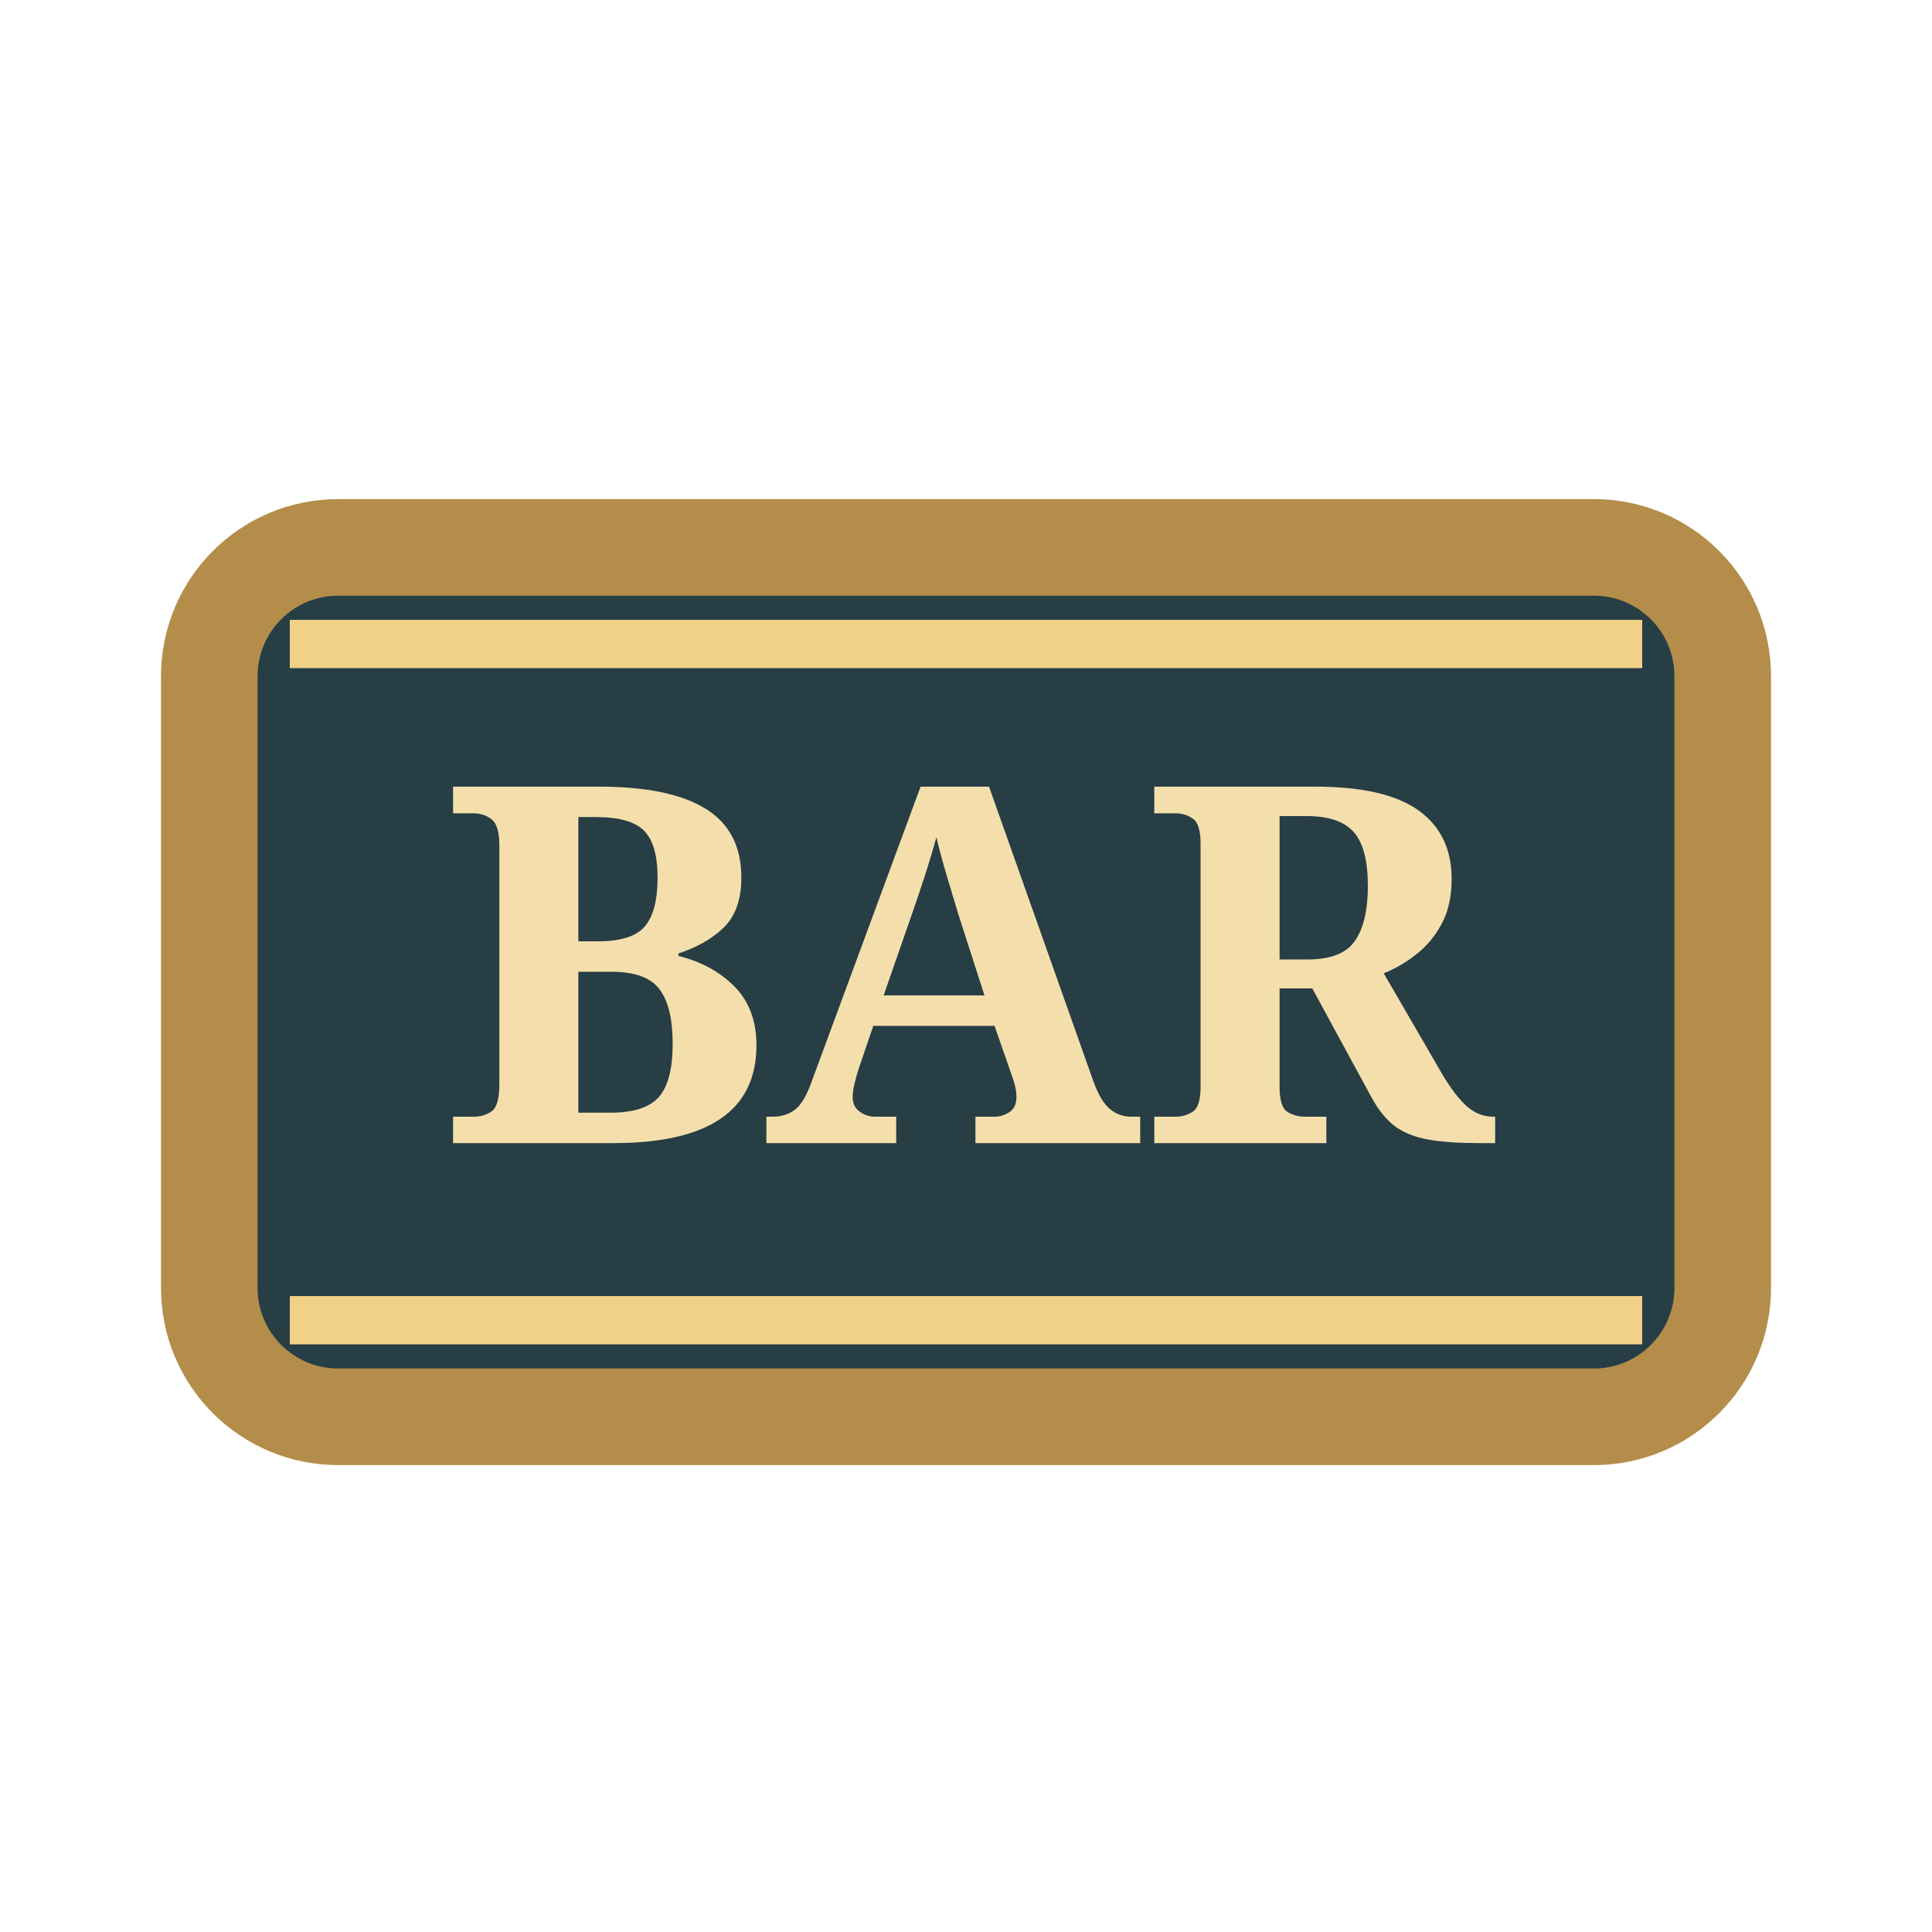
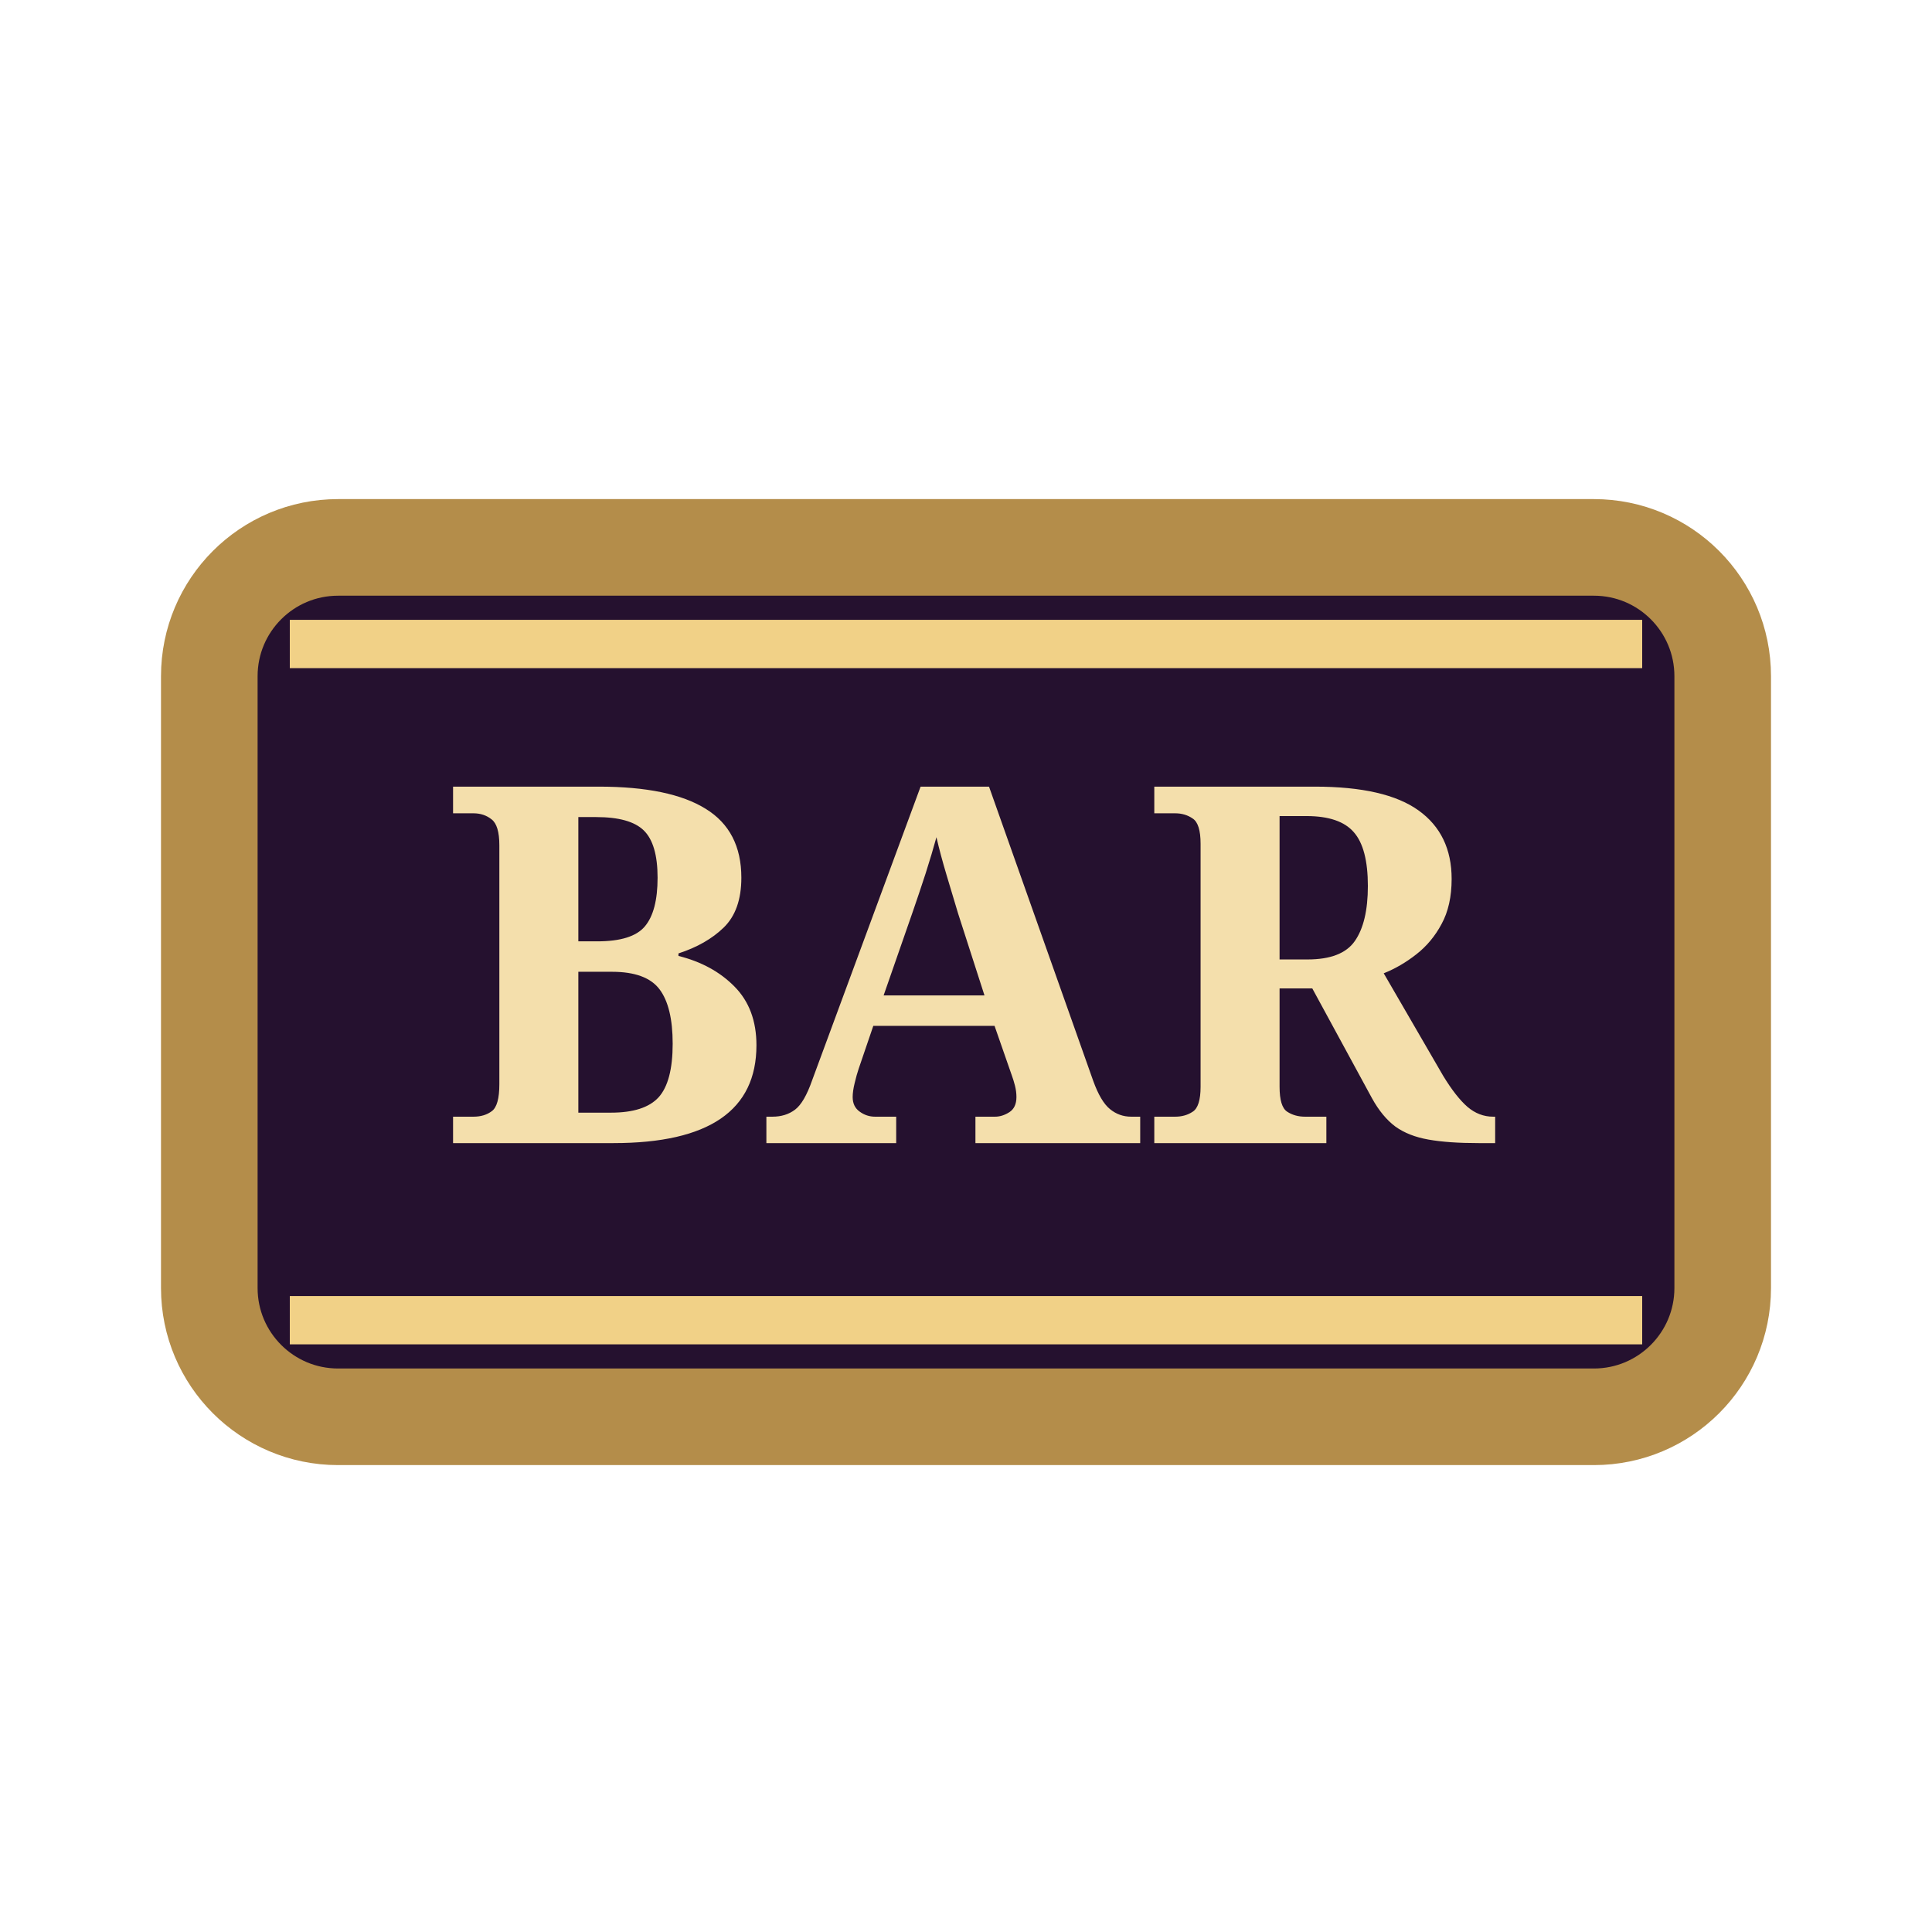
<svg xmlns="http://www.w3.org/2000/svg" viewBox="0 0 120 120">
-   <rect x="13" y="34" width="94" height="54" rx="8" fill="#273e45" stroke="#b48d4a" stroke-width="6" />
+   <defs>
+     <linearGradient id="g" x2=".8" y2="1">
+       <stop stop-color="#fff6bf" />
+       <stop offset=".28" stop-color="#f4c454" />
+       <stop offset=".49" stop-color="#ba7416" />
+       <stop offset=".55" stop-color="#ffed92" />
+       <stop offset="1" stop-color="#a56713" />
+     </linearGradient>
+     <linearGradient id="r" x2=".5" y2="1">
+       <stop stop-color="#ffb18d" />
+       <stop offset=".2" stop-color="#f94e4b" />
+       <stop offset=".5" stop-color="#cc163a" />
+       <stop offset=".7" stop-color="#7b0d29" />
+       <stop offset="1" stop-color="#de4868" />
+     </linearGradient>
+     <linearGradient id="d" x2=".8" y2="1">
+       <stop stop-color="#e1fffa" />
+       <stop offset=".3" stop-color="#71effa" />
+       <stop offset=".55" stop-color="#2296d0" />
+       <stop offset=".7" stop-color="#bddaff" />
+       <stop offset="1" stop-color="#5841be" />
+     </linearGradient>
+   </defs>
+   <rect x="13" y="34" width="94" height="54" rx="8" fill="#25112f" stroke="#b48d4a" stroke-width="6" />
  <path d="M18 40H102M18 82H102" stroke="#f1d187" stroke-width="3" />
  <text x="60" y="71" font-family="Georgia,serif" font-weight="900" font-size="31" text-anchor="middle" fill="#f4dfac">BAR</text>
</svg>
